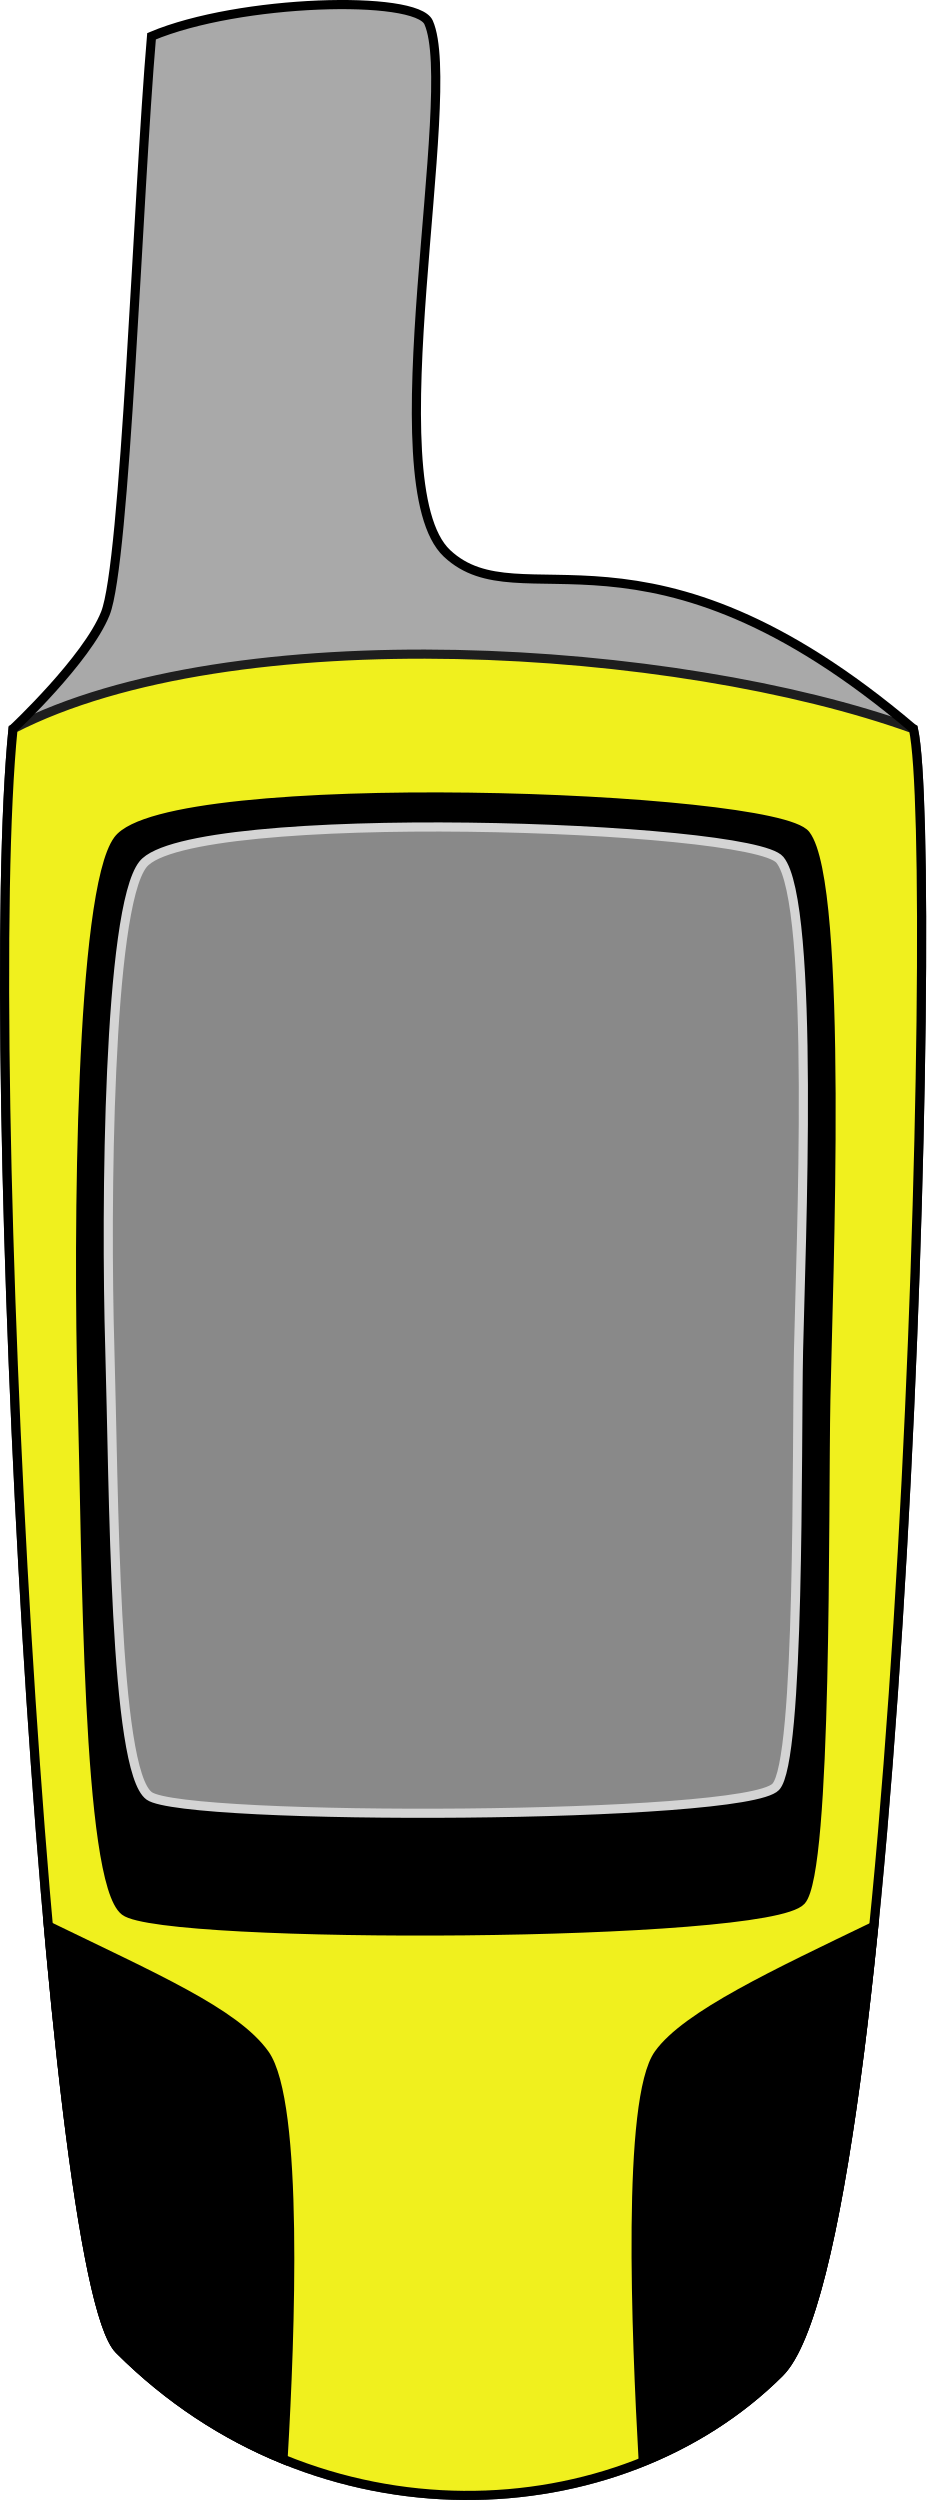
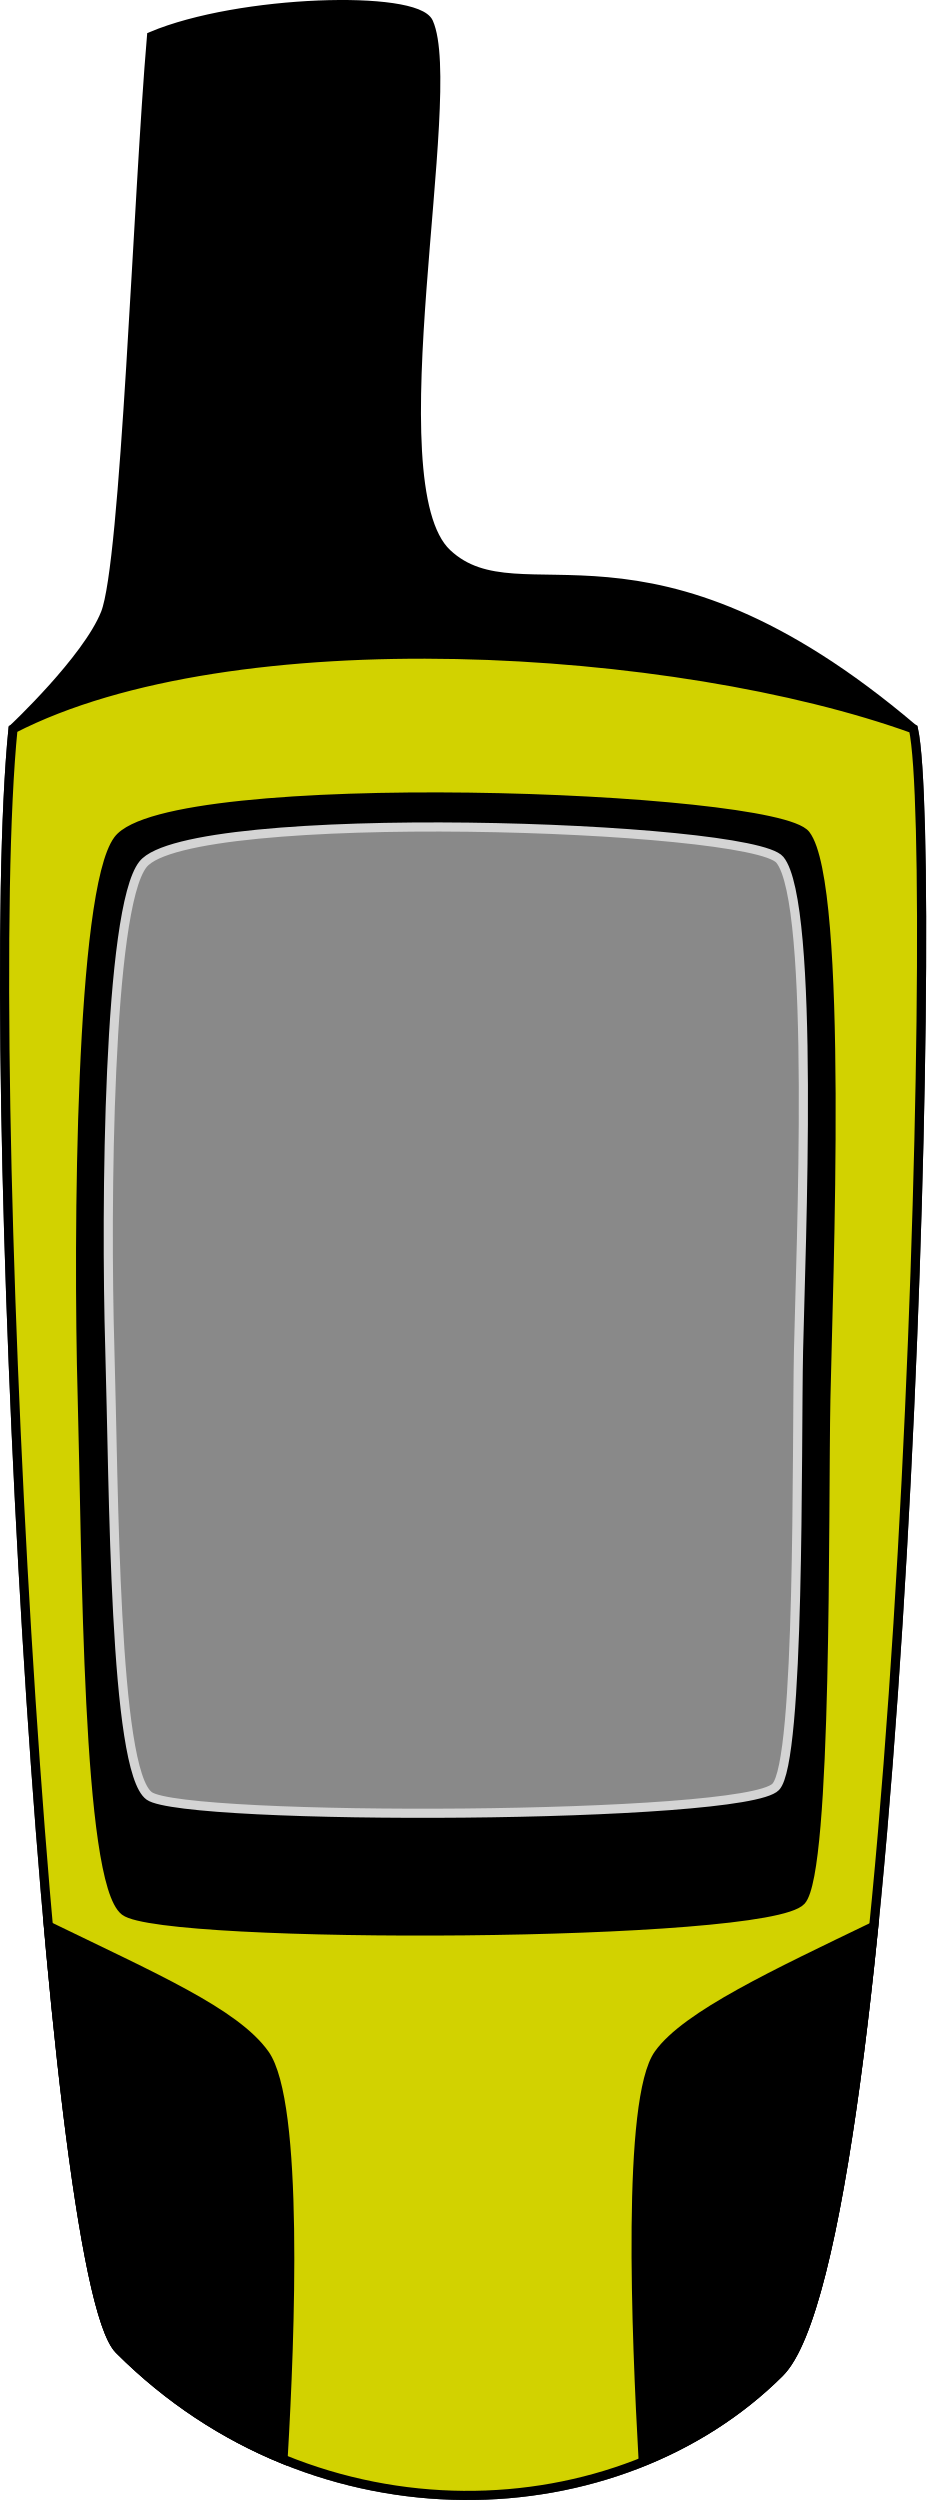
<svg xmlns="http://www.w3.org/2000/svg" width="101.311" height="273.458" id="svg2" version="1.0" style="display:inline">
  <defs id="defs4">
    </defs>
  <g id="layer2" style="display:inline" transform="translate(-322.3313,-394.3211)">
-     <path style="fill:#a9a9a9;fill-opacity:1;fill-rule:evenodd;stroke:#000000;stroke-width:1px;stroke-linecap:butt;stroke-linejoin:miter;stroke-opacity:1" d="M 369.211,396.773 C 372.662,404.527 363.15,447.281 371.231,454.857 C 379.312,462.433 392.934,449.145 422.244,474.05 C 425.221,487.66 420.91,640.594 407.597,653.857 C 390.041,671.346 357.037,672.998 335.371,651.332 C 327.434,643.395 320.218,509.405 323.754,474.05 C 323.754,474.05 331.835,466.474 333.855,461.423 C 336.051,455.934 337.391,415.966 338.906,398.288 C 348.503,394.248 367.858,393.733 369.211,396.773 z" id="path2474" />
+     <path style="fill:#000000;fill-opacity:1;fill-rule:evenodd;stroke:#000000;stroke-width:1px;stroke-linecap:butt;stroke-linejoin:miter;stroke-opacity:1" d="M 369.211,396.773 C 372.662,404.527 363.15,447.281 371.231,454.857 C 379.312,462.433 392.934,449.145 422.244,474.05 C 425.221,487.66 420.91,640.594 407.597,653.857 C 390.041,671.346 357.037,672.998 335.371,651.332 C 327.434,643.395 320.218,509.405 323.754,474.05 C 323.754,474.05 331.835,466.474 333.855,461.423 C 336.051,455.934 337.391,415.966 338.906,398.288 C 348.503,394.248 367.858,393.733 369.211,396.773 z" id="path2474" />
    <path style="opacity:0.821;fill:#ffff00;fill-opacity:1;fill-rule:evenodd;stroke:#000000;stroke-width:1px;stroke-linecap:butt;stroke-linejoin:miter;stroke-opacity:1" d="M 422.244,474.05 C 425.221,487.66 420.91,640.594 407.597,653.857 C 390.041,671.346 357.037,672.998 335.371,651.332 C 327.434,643.395 320.218,509.405 323.754,474.05 C 347.719,461.702 396.341,464.692 422.244,474.05 z" id="path2476" />
  </g>
  <g id="layer3" style="display:inline" transform="translate(-322.3313,-394.3211)">
    <path style="fill:#000000;fill-opacity:1;fill-rule:evenodd;stroke:#000000;stroke-width:1px;stroke-linecap:butt;stroke-linejoin:miter;stroke-opacity:1" d="M 335.245,486.192 C 340.695,478.871 407.098,481.248 410.46,485.624 C 414.675,491.11 412.91,535.106 412.665,547.334 C 412.42,559.563 412.884,598.969 409.97,602.22 C 406.295,606.321 340.116,606.536 335.98,603.357 C 331.795,600.141 331.815,564.682 331.325,547.05 C 330.835,529.418 331.106,491.751 335.245,486.192 z" id="path3251" />
    <path style="fill:#898989;fill-opacity:1;fill-rule:evenodd;stroke:#d4d4d4;stroke-width:1px;stroke-linecap:butt;stroke-linejoin:miter;stroke-opacity:1" d="M 337.972,488.864 C 343.021,482.496 404.521,484.564 407.635,488.369 C 411.538,493.14 409.904,531.404 409.677,542.039 C 409.45,552.674 409.88,586.946 407.181,589.773 C 403.777,593.34 342.484,593.527 338.653,590.763 C 334.777,587.966 334.796,557.126 334.342,541.792 C 333.888,526.457 334.139,493.698 337.972,488.864 z" id="path3249" />
    <path style="opacity:1;fill:#000000;fill-opacity:1;fill-rule:evenodd;stroke:#000000;stroke-width:1px;stroke-linecap:butt;stroke-linejoin:miter;stroke-opacity:1;display:inline" d="M 327.625,605 C 329.816,629.655 332.548,648.517 335.375,651.344 C 340.784,656.753 346.876,660.694 353.281,663.312 C 353.29,663.183 353.305,663.07 353.312,662.938 C 354.07,650.058 355.069,624.303 351.281,619 C 348.03,614.448 339.165,610.619 327.625,605 z" id="path3253" />
    <path style="opacity:1;fill:#000000;fill-opacity:1;fill-rule:evenodd;stroke:#000000;stroke-width:1px;stroke-linecap:butt;stroke-linejoin:miter;stroke-opacity:1;display:inline" d="M 417.906,605.031 C 407.233,610.187 397.409,614.752 394.375,619 C 390.854,623.929 391.91,649.599 392.688,663.562 C 398.29,661.294 403.393,658.029 407.594,653.844 C 411.991,649.463 415.411,629.832 417.906,605.031 z" id="path3259" />
  </g>
</svg>
